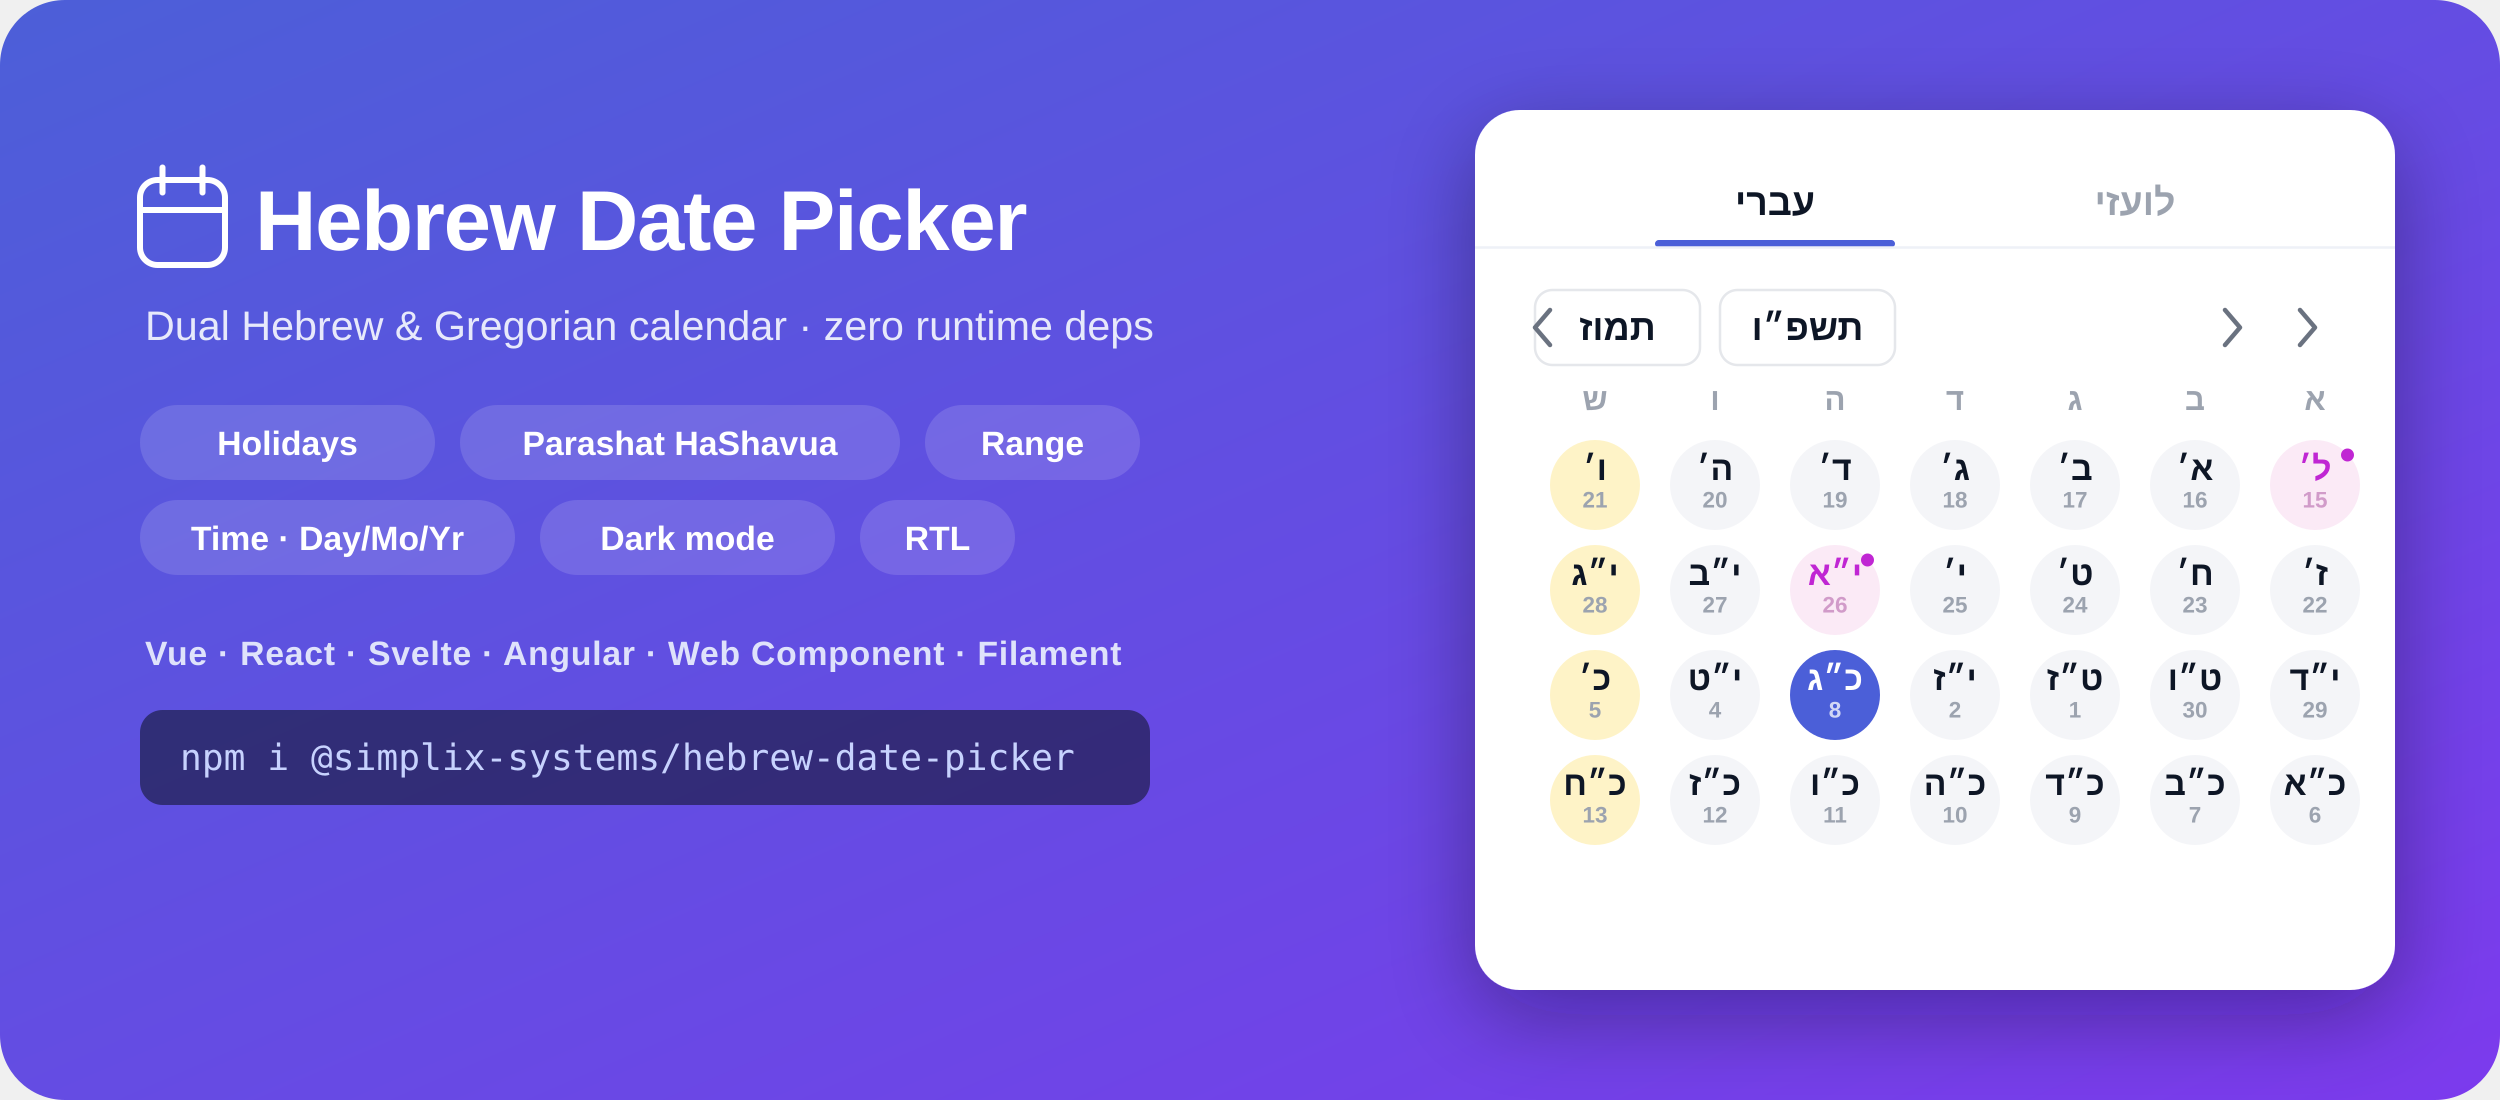
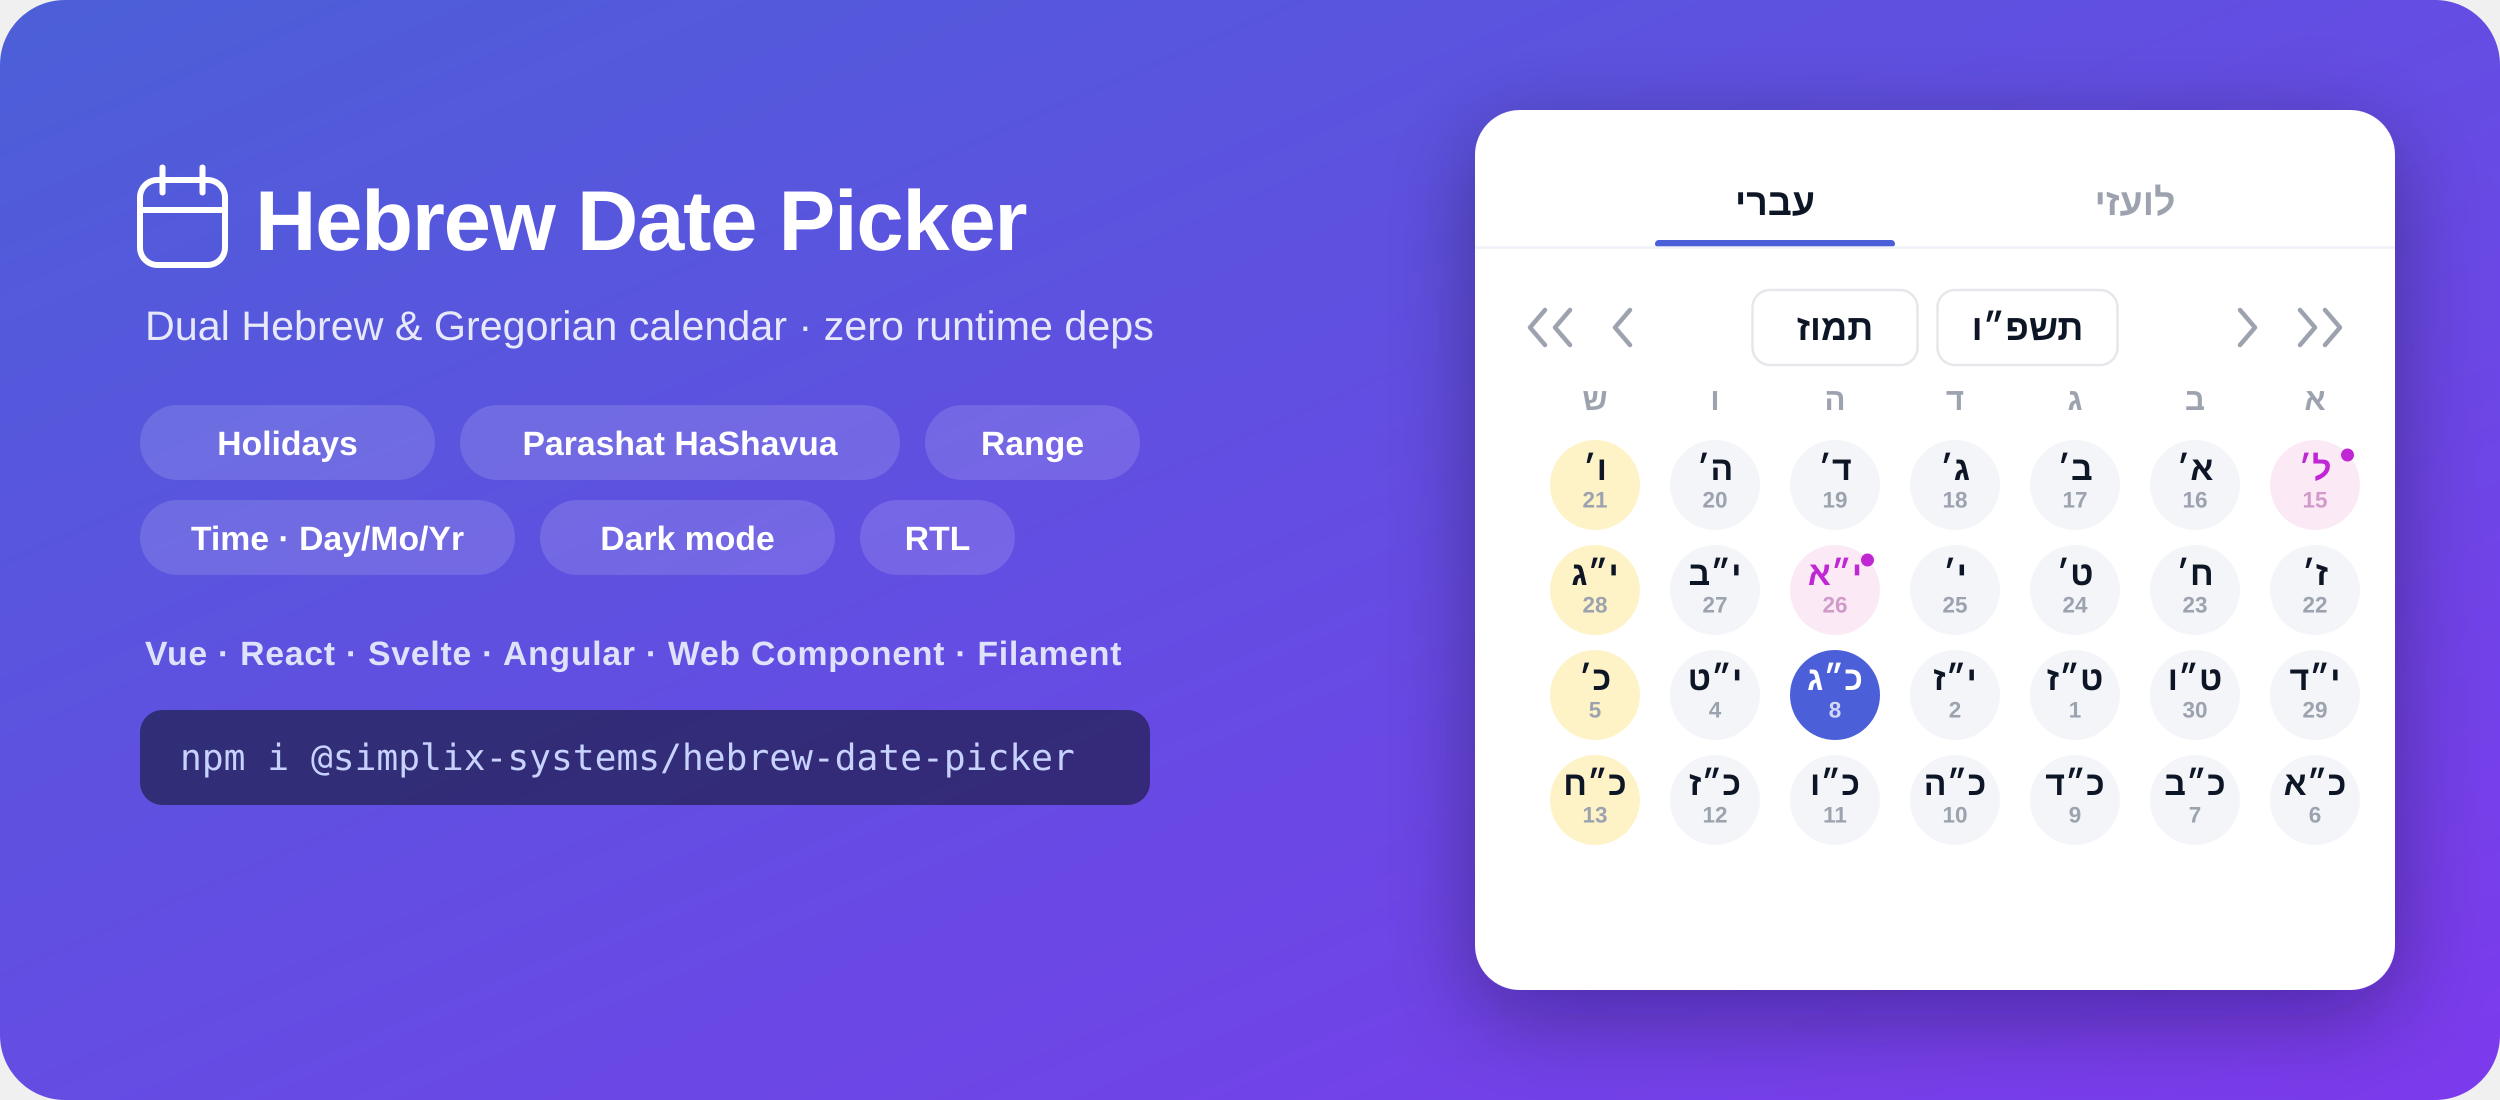
<svg xmlns="http://www.w3.org/2000/svg" viewBox="0 0 1000 440" font-family="'Segoe UI',system-ui,Arial,sans-serif">
  <defs>
    <linearGradient id="bg" x1="0" y1="0" x2="1" y2="1">
      <stop offset="0" stop-color="#4c5fd8" />
      <stop offset="1" stop-color="#7c3aed" />
    </linearGradient>
    <filter id="sh" x="-20%" y="-20%" width="140%" height="140%">
      <feDropShadow dx="0" dy="10" stdDeviation="18" flood-color="#0b1020" flood-opacity="0.35" />
    </filter>
  </defs>
  <rect width="1000" height="440" rx="26" fill="url(#bg)" />
  <g transform="translate(56,70)">
    <g fill="none" stroke="#fff" stroke-width="2.4" stroke-linecap="round" stroke-linejoin="round">
      <rect x="0" y="2" width="34" height="34" rx="7" />
      <path d="M25 -3v10M9 -3v10M0 14h34" />
    </g>
    <text x="46" y="30" fill="#fff" font-size="34" font-weight="800" letter-spacing="-0.5">Hebrew Date Picker</text>
    <text x="2" y="66" fill="#e7e9fb" font-size="16.5" font-weight="500">Dual Hebrew &amp; Gregorian calendar · zero runtime deps</text>
    <g font-size="13.5" font-weight="600" fill="#fff">
      <g transform="translate(0,92)">
        <rect x="0" y="0" width="118" height="30" rx="15" fill="#ffffff22" />
        <text x="59" y="20" text-anchor="middle">Holidays</text>
        <rect x="128" y="0" width="176" height="30" rx="15" fill="#ffffff22" />
        <text x="216" y="20" text-anchor="middle">Parashat HaShavua</text>
        <rect x="314" y="0" width="86" height="30" rx="15" fill="#ffffff22" />
        <text x="357" y="20" text-anchor="middle">Range</text>
      </g>
      <g transform="translate(0,130)">
        <rect x="0" y="0" width="150" height="30" rx="15" fill="#ffffff22" />
        <text x="75" y="20" text-anchor="middle">Time · Day/Mo/Yr</text>
        <rect x="160" y="0" width="118" height="30" rx="15" fill="#ffffff22" />
        <text x="219" y="20" text-anchor="middle">Dark mode</text>
        <rect x="288" y="0" width="62" height="30" rx="15" fill="#ffffff22" />
        <text x="319" y="20" text-anchor="middle">RTL</text>
      </g>
    </g>
    <text x="2" y="196" fill="#dfe2fb" font-size="13.5" font-weight="600" letter-spacing="0.3">Vue · React · Svelte · Angular · Web Component · Filament</text>
    <g transform="translate(0,214)">
      <rect x="0" y="0" width="404" height="38" rx="9" fill="#0b1020" opacity="0.55" />
      <text x="16" y="24" fill="#c7d2fe" font-size="14.5" font-family="ui-monospace,Menlo,Consolas,monospace">npm i @simplix-systems/hebrew-date-picker</text>
    </g>
  </g>
  <g transform="translate(590,44)" filter="url(#sh)">
    <rect width="368" height="352" rx="18" fill="#ffffff" />
    <text x="120" y="42" text-anchor="middle" fill="#111827" font-size="15" font-weight="700" direction="rtl">עברי</text>
    <rect x="72" y="52" width="96" height="3" rx="1.5" fill="#4c5fd8" />
    <text x="264" y="42" text-anchor="middle" fill="#9ca3af" font-size="15" font-weight="600" direction="rtl">לועזי</text>
    <line x1="0" y1="55" x2="368" y2="55" stroke="#eef1f7" />
-     <g transform="translate(0,72)" fill="#111827">
-       <rect x="24" y="0" width="66" height="30" rx="7" fill="#fff" stroke="#e5e7eb" />
-       <text x="57" y="20" text-anchor="middle" font-size="14.5" font-weight="700" direction="rtl">תמוז</text>
-       <rect x="98" y="0" width="70" height="30" rx="7" fill="#fff" stroke="#e5e7eb" />
-       <text x="133" y="20" text-anchor="middle" font-size="14.5" font-weight="700" direction="rtl">תשפ״ו</text>
-       <g fill="none" stroke="#6b7280" stroke-width="1.8" stroke-linecap="round" stroke-linejoin="round">
-         <path d="M300 8l6 7-6 7" />
+     <g transform="translate(0,72)">
+       <rect x="111" y="0" width="66" height="30" rx="7" fill="#fff" stroke="#e5e7eb" />
+       <text x="144" y="20" text-anchor="middle" font-size="14.5" font-weight="700" fill="#111827" direction="rtl">תמוז</text>
+       <rect x="185" y="0" width="72" height="30" rx="7" fill="#fff" stroke="#e5e7eb" />
+       <text x="221" y="20" text-anchor="middle" font-size="14.5" font-weight="700" fill="#111827" direction="rtl">תשפ״ו</text>
+       <g fill="none" stroke="#9ca3af" stroke-width="1.8" stroke-linecap="round" stroke-linejoin="round">
+         <path d="M28 8l-6 7 6 7" />
+         <path d="M38 8l-6 7 6 7" />
+         <path d="M62 8l-6 7 6 7" />
+         <path d="M306 8l6 7-6 7" />
        <path d="M330 8l6 7-6 7" />
-         <path d="M60 8l-6 7 6 7" transform="translate(-30,0)" />
+         <path d="M340 8l6 7-6 7" />
      </g>
    </g>
    <g transform="translate(0,120)" fill="#9ca3af" font-size="12.5" font-weight="600" text-anchor="middle">
      <text x="336" y="0">א</text>
      <text x="288" y="0">ב</text>
      <text x="240" y="0">ג</text>
      <text x="192" y="0">ד</text>
      <text x="144" y="0">ה</text>
      <text x="96" y="0">ו</text>
      <text x="48" y="0">ש</text>
    </g>
    <g transform="translate(24,132)" text-anchor="middle" font-weight="700">
      <circle cx="24" cy="18" r="18" fill="#fef3c7" />
      <circle cx="24" cy="60" r="18" fill="#fef3c7" />
      <circle cx="24" cy="102" r="18" fill="#fef3c7" />
      <circle cx="24" cy="144" r="18" fill="#fef3c7" />
      <g fill="#f4f5f8">
        <circle cx="72" cy="18" r="18" />
        <circle cx="120" cy="18" r="18" />
        <circle cx="168" cy="18" r="18" />
        <circle cx="216" cy="18" r="18" />
        <circle cx="264" cy="18" r="18" />
        <circle cx="72" cy="60" r="18" />
        <circle cx="168" cy="60" r="18" />
        <circle cx="216" cy="60" r="18" />
        <circle cx="264" cy="60" r="18" />
        <circle cx="72" cy="102" r="18" />
        <circle cx="168" cy="102" r="18" />
        <circle cx="216" cy="102" r="18" />
        <circle cx="264" cy="102" r="18" />
        <circle cx="72" cy="144" r="18" />
        <circle cx="120" cy="144" r="18" />
        <circle cx="168" cy="144" r="18" />
        <circle cx="216" cy="144" r="18" />
        <circle cx="264" cy="144" r="18" />
      </g>
      <circle cx="312" cy="18" r="18" fill="#fbeaf6" />
      <circle cx="325" cy="6" r="2.6" fill="#c026d3" />
      <circle cx="120" cy="60" r="18" fill="#fbeaf6" />
      <circle cx="133" cy="48" r="2.6" fill="#c026d3" />
      <circle cx="312" cy="60" r="18" fill="#f4f5f8" />
      <circle cx="312" cy="102" r="18" fill="#f4f5f8" />
      <circle cx="312" cy="144" r="18" fill="#f4f5f8" />
      <circle cx="120" cy="102" r="18" fill="#4c5fd8" />
      <g font-size="13.5" fill="#111827">
        <text x="312" y="16" fill="#c026d3">ל׳</text>
        <text x="264" y="16">א׳</text>
        <text x="216" y="16">ב׳</text>
        <text x="168" y="16">ג׳</text>
        <text x="120" y="16">ד׳</text>
        <text x="72" y="16">ה׳</text>
        <text x="24" y="16">ו׳</text>
        <text x="312" y="58">ז׳</text>
        <text x="264" y="58">ח׳</text>
        <text x="216" y="58">ט׳</text>
        <text x="168" y="58">י׳</text>
        <text x="120" y="58" fill="#c026d3">י״א</text>
        <text x="72" y="58">י״ב</text>
        <text x="24" y="58">י״ג</text>
        <text x="312" y="100">י״ד</text>
        <text x="264" y="100">ט״ו</text>
        <text x="216" y="100">ט״ז</text>
        <text x="168" y="100">י״ז</text>
        <text x="120" y="100" fill="#ffffff">כ״ג</text>
        <text x="72" y="100">י״ט</text>
        <text x="24" y="100">כ׳</text>
        <text x="312" y="142">כ״א</text>
        <text x="264" y="142">כ״ב</text>
        <text x="216" y="142">כ״ד</text>
        <text x="168" y="142">כ״ה</text>
        <text x="120" y="142">כ״ו</text>
        <text x="72" y="142">כ״ז</text>
        <text x="24" y="142">כ״ח</text>
      </g>
      <g font-size="9" fill="#9ca3af">
        <text x="312" y="27" fill="#d19bc9">15</text>
        <text x="264" y="27">16</text>
        <text x="216" y="27">17</text>
        <text x="168" y="27">18</text>
        <text x="120" y="27">19</text>
        <text x="72" y="27">20</text>
        <text x="24" y="27">21</text>
        <text x="312" y="69">22</text>
        <text x="264" y="69">23</text>
        <text x="216" y="69">24</text>
        <text x="168" y="69">25</text>
        <text x="120" y="69" fill="#d19bc9">26</text>
        <text x="72" y="69">27</text>
        <text x="24" y="69">28</text>
        <text x="312" y="111">29</text>
        <text x="264" y="111">30</text>
        <text x="216" y="111">1</text>
        <text x="168" y="111">2</text>
        <text x="120" y="111" fill="#ffffffbf">8</text>
        <text x="72" y="111">4</text>
        <text x="24" y="111">5</text>
        <text x="312" y="153">6</text>
        <text x="264" y="153">7</text>
        <text x="216" y="153">9</text>
        <text x="168" y="153">10</text>
        <text x="120" y="153">11</text>
        <text x="72" y="153">12</text>
        <text x="24" y="153">13</text>
      </g>
    </g>
  </g>
</svg>
